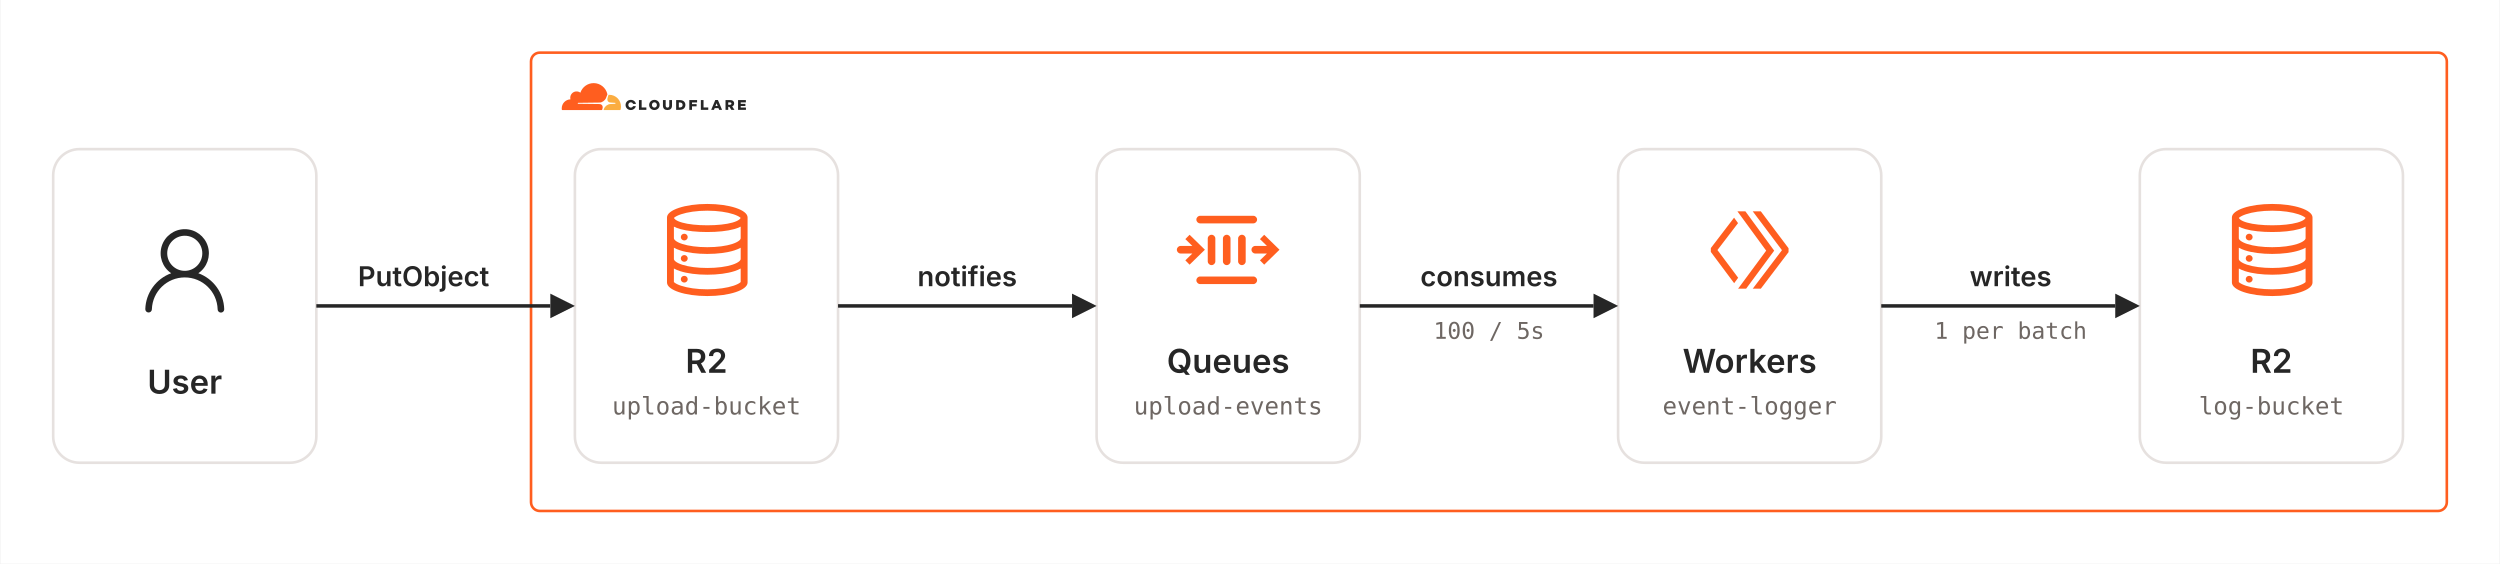
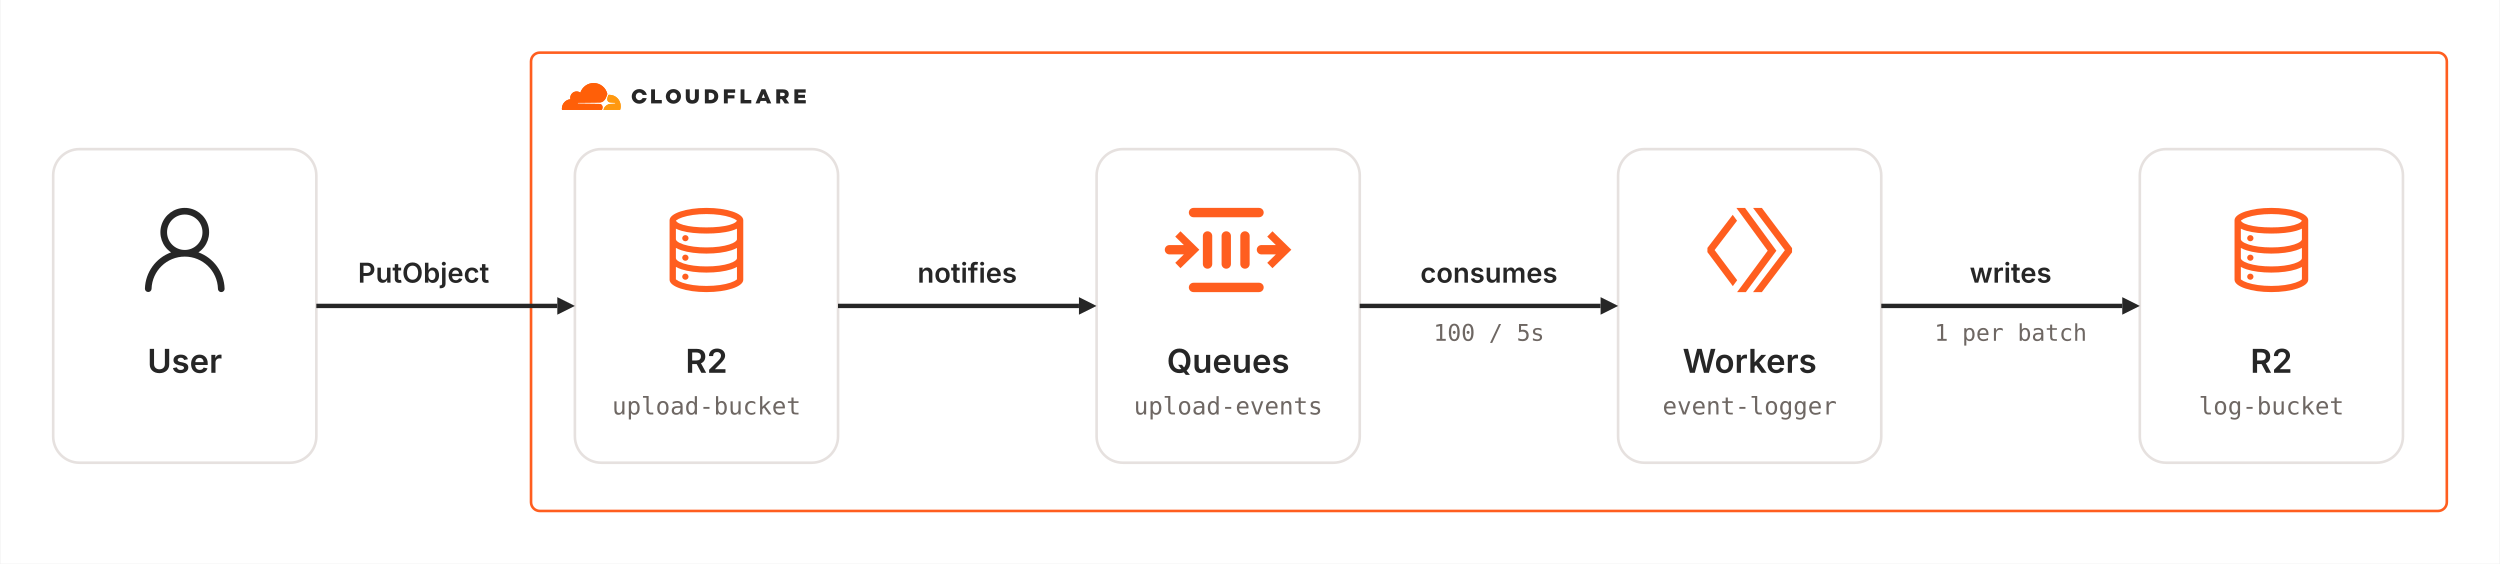
<svg xmlns="http://www.w3.org/2000/svg" width="1140" height="257" viewBox="16.0 -4.0 1139.5 257.0" style="background:#FFFFFF" role="img">
-   <defs>
-     <marker id="ar-76a83a" viewBox="0 0 10 10" refX="0" refY="5" markerWidth="7" markerHeight="7" orient="auto-start-reverse">
-       <path d="M0 0 10 5 0 10z" fill="#262626" />
-     </marker>
-     <marker id="ok-76a83a" viewBox="0 0 10 10" refX="0" refY="5" markerWidth="7" markerHeight="7" orient="auto-start-reverse">
-       <path d="M0 0 10 5 0 10z" fill="#1A7F52" />
-     </marker>
-   </defs>
  <rect x="16.0" y="-4.0" width="1139.5" height="257.0" fill="#FFFFFF" />
-   <rect x="257.9" y="20.0" width="873.6" height="209.0" rx="4" fill="none" stroke="#FF5E1F" stroke-width="1.2" />
-   <g transform="translate(271.9,33.9) scale(0.36221) translate(-0.09,-3.013)">
-     <g clip-path="url(#cf-a)">
-       <path d="m51.027 36.435.378-1.33c.459-1.573.288-3.038-.477-4.105-.702-.986-1.872-1.564-3.294-1.637l-26.907-.343a.526.526 0 0 1-.423-.226.544.544 0 0 1-.054-.489c.09-.262.35-.47.62-.479l27.151-.343c3.222-.145 6.705-2.776 7.929-5.977l1.547-4.07a.895.895 0 0 0 .063-.343c0-.064-.009-.127-.018-.19-1.745-7.948-8.81-13.89-17.242-13.89-7.775 0-14.38 5.046-16.747 12.054a7.947 7.947 0 0 0-5.589-1.555c-3.734.37-6.731 3.39-7.1 7.143a7.996 7.996 0 0 0 .207 2.795C4.978 23.63.09 28.649.09 34.807c0 .56.046 1.103.118 1.646a.525.525 0 0 0 .522.452l49.666.009h.018a.663.663 0 0 0 .612-.48Z" fill="#FF5E1F" />
-       <path d="M59.99 17.736c-.251 0-.495.01-.746.018a.248.248 0 0 0-.117.027.433.433 0 0 0-.27.29l-1.062 3.671c-.46 1.573-.288 3.038.477 4.105.702.986 1.872 1.565 3.293 1.637l5.733.344c.17.009.315.09.405.226a.546.546 0 0 1 .063.488c-.09.262-.351.47-.621.48l-5.958.343c-3.23.154-6.722 2.776-7.946 5.977l-.432 1.13a.32.32 0 0 0 .28.434h20.527a.56.56 0 0 0 .53-.398c.36-1.275.55-2.613.55-4.005 0-8.148-6.588-14.767-14.706-14.767Z" fill="#FBAD41" />
-       <path d="M97.309 24.363h3.392v9.323h5.94v2.984h-9.332V24.363ZM110.16 30.55v-.037c0-3.535 2.835-6.402 6.614-6.402 3.781 0 6.579 2.83 6.579 6.366v.036c0 3.536-2.834 6.402-6.614 6.402s-6.579-2.83-6.579-6.365Zm9.728 0v-.037c0-1.772-1.277-3.327-3.149-3.327-1.854 0-3.096 1.51-3.096 3.291v.036c0 1.773 1.278 3.328 3.131 3.328 1.873 0 3.114-1.51 3.114-3.291ZM127.51 31.272v-6.909h3.446v6.845c0 1.773.891 2.623 2.259 2.623 1.367 0 2.259-.805 2.259-2.532v-6.927h3.446V31.2c0 3.979-2.258 5.715-5.741 5.715-3.483-.018-5.669-1.79-5.669-5.642ZM144.123 24.363h4.724c4.375 0 6.912 2.532 6.912 6.086v.036c0 3.554-2.574 6.194-6.984 6.194h-4.652V24.363Zm4.779 9.287c2.033 0 3.375-1.121 3.375-3.11v-.037c0-1.971-1.35-3.11-3.375-3.11h-1.386v6.257h1.386ZM160.689 24.363h9.81v2.984h-6.407v2.098h5.795v2.83h-5.795v4.395h-3.403V24.363ZM175.225 24.363h3.392v9.323h5.931v2.984h-9.323V24.363ZM193.429 24.273h3.276l5.219 12.398h-3.645l-.891-2.198h-4.724l-.873 2.198h-3.572l5.21-12.398Zm2.97 7.542-1.368-3.5-1.386 3.5h2.754ZM206.289 24.363h5.796c1.871 0 3.168.498 3.987 1.338.719.706 1.088 1.655 1.088 2.867v.036c0 1.881-.999 3.129-2.519 3.78l2.924 4.295h-3.923l-2.467-3.725h-1.493v3.725h-3.393V24.363Zm5.633 5.905c1.152 0 1.819-.56 1.819-1.456v-.036c0-.968-.703-1.456-1.836-1.456h-2.223v2.957h2.24v-.009ZM222.057 24.363h9.853v2.903h-6.488v1.863h5.876v2.685h-5.876v1.953H232v2.903h-9.943V24.363ZM89.875 31.996c-.477 1.076-1.476 1.845-2.808 1.845-1.853 0-3.131-1.546-3.131-3.328v-.036c0-1.772 1.242-3.291 3.095-3.291 1.395 0 2.466.868 2.916 2.043h3.582c-.576-2.93-3.132-5.118-6.462-5.118-3.78 0-6.614 2.867-6.614 6.402v.037c0 3.535 2.799 6.366 6.578 6.366 3.231 0 5.76-2.107 6.426-4.929h-3.582v.01Z" fill="#262626" />
+   <rect data-boundary="cloudflare" x="257.9" y="20.0" width="873.6" height="209.0" rx="4" fill="none" stroke="#FF5E1F" stroke-width="1.2" />
+   <svg width="27.02" height="12.28" fill="#FF5E1F" viewBox="0 0 66 30" id="i91a1bd-1" x="271.88" y="33.86" preserveAspectRatio="xMidYMid meet" data-icon="" aria-hidden="true">
+     <g clip-path="url(#i91a1bd-1-clip0_746_2)">
+       <path fill="#ff9910" d="M53.12 13.125c6.997 0 12.668 5.708 12.668 12.75 0 1.255-.18 2.468-.516 3.614a.72.72 0 0 1-.694.511H46.953a.375.375 0 0 1-.348-.51l.337-.882c1.076-2.833 4.146-5.154 6.987-5.29l5.384-.277a.543.543 0 0 0 .514-.544.543.543 0 0 0-.51-.544l-5.056-.299c-2.718-.14-4.046-2.56-3.315-5.081l.842-2.902a.72.72 0 0 1 .646-.527q.34-.02.686-.019" />
+       <path fill="#ff5f08" d="M35.609 0c7.295 0 13.424 5.025 15.157 11.824.073.285.05.586-.054.862l-1.388 3.677c-1.076 2.833-3.842 5.29-6.97 5.29l-24.105.278a.533.533 0 0 0-.525.535c0 .293.234.531.524.535l23.765.316c2.724 0 4.046 2.56 3.316 5.081l-.307 1.061a.75.75 0 0 1-.716.541H.964a.71.71 0 0 1-.718-.646 11 11 0 0 1-.034-.854c0-5.476 4.166-9.973 9.482-10.456a7.2 7.2 0 0 1-.167-1.544c0-3.935 3.17-7.125 7.08-7.125 1.555 0 2.994.506 4.162 1.362C22.849 4.497 28.707 0 35.609 0" />
+       <path fill="#ff9910" d="M53.12 13.125c6.997 0 12.668 5.708 12.668 12.75 0 1.255-.18 2.468-.516 3.614a.72.72 0 0 1-.694.511H46.953a.375.375 0 0 1-.348-.51l.337-.882c1.076-2.833 4.146-5.154 6.987-5.29l5.384-.277a.543.543 0 0 0 .514-.544.543.543 0 0 0-.51-.544l-5.056-.299c-2.718-.14-4.046-2.56-3.315-5.081l.842-2.902a.72.72 0 0 1 .646-.527q.34-.02.686-.019" />
+       <path fill="#ff5f08" d="M35.609 0c7.295 0 13.424 5.025 15.157 11.824.073.285.05.586-.054.862l-1.388 3.677c-1.076 2.833-3.842 5.29-6.97 5.29l-24.105.278a.533.533 0 0 0-.525.535c0 .293.234.531.524.535l23.765.316c2.724 0 4.046 2.56 3.316 5.081l-.307 1.061a.75.75 0 0 1-.716.541H.964a.71.71 0 0 1-.718-.646 11 11 0 0 1-.034-.854c0-5.476 4.166-9.973 9.482-10.456a7.2 7.2 0 0 1-.167-1.544c0-3.935 3.17-7.125 7.08-7.125 1.555 0 2.994.506 4.162 1.362C22.849 4.497 28.707 0 35.609 0" />
    </g>
    <defs>
-       <clipPath id="cf-a">
-         <path d="M.092 2H232v35.929H.092z" fill="none" />
+       <clipPath id="i91a1bd-1-clip0_746_2">
+         <path fill="#fff" d="M0 0h66v30H0z" />
      </clipPath>
    </defs>
+   </svg>
+   <svg viewBox="0 0 719 59" fill="#262626" id="i91a1bd-2" x="303.8" y="36.62" width="82.31" height="6.75" preserveAspectRatio="xMidYMid meet" data-icon="" aria-hidden="true">
+     <path d="M77.102 1.1H92.701V43.6H119.802V57.2H77.102V1.1Z" fill="#262626" />
+     <path d="M135.898 29.3V29.2C135.898 13.1 148.898 0 166.198 0C183.498 0 196.298 12.9 196.298 29V29.2C196.298 45.3 183.298 58.4 165.998 58.4C148.798 58.3 135.898 45.4 135.898 29.3ZM180.498 29.3V29.2C180.498 21.1 174.698 14.1 166.098 14.1C157.598 14.1 151.898 21 151.898 29.1V29.3C151.898 37.4 157.698 44.4 166.198 44.4C174.798 44.3 180.498 37.4 180.498 29.3Z" fill="#262626" />
+     <path d="M215.398 32.6V1.1H231.198V32.3C231.198 40.4 235.298 44.2 241.498 44.2C247.698 44.2 251.798 40.5 251.798 32.7V1.1H267.598V32.2C267.598 50.3 257.298 58.2 241.298 58.2C225.398 58.3 215.398 50.2 215.398 32.6Z" fill="#262626" />
+     <path d="M291.398 1.1H313.098C333.098 1.1 344.798 12.6 344.798 28.8V29C344.798 45.2 332.998 57.2 312.798 57.2H291.498L291.398 1.1ZM313.298 43.4C322.598 43.4 328.798 38.3 328.798 29.2V29C328.798 20 322.598 14.8 313.298 14.8H306.998V43.3L313.298 43.4Z" fill="#262626" />
+     <path d="M367.297 1.1H412.197V14.8H382.797V24.3H409.397V37.2H382.797V57.2H367.297V1.1Z" fill="#262626" />
+     <path d="M433.797 1.1H449.297V43.6H476.497V57.2H433.797V1.1Z" fill="#262626" />
+     <path d="M517.097 0.699H532.097L555.997 57.199H539.297L535.197 47.199H513.597L509.597 57.199H493.297L517.097 0.699ZM530.797 35.099L524.597 19.199L518.297 35.099H530.797Z" fill="#262626" />
+     <path d="M576 1.1H602.5C611.1 1.1 617 3.3 620.8 7.2C624.1 10.4 625.8 14.7 625.8 20.3V20.5C625.8 29.1 621.2 34.8 614.3 37.7L627.7 57.3H609.7L598.4 40.3H591.6V57.3H576.1L576 1.1ZM601.8 28.1C607.1 28.1 610.1 25.5 610.1 21.5V21.2C610.1 16.8 606.9 14.6 601.7 14.6H591.5V28.1H601.8Z" fill="#262626" />
+     <path d="M648.203 1.1H693.303V14.4H663.603V22.8H690.503V35.1H663.603V44H693.703V57.2H648.203V1.1Z" fill="#262626" />
+     <path d="M43.1 35.9C40.9 40.8 36.3 44.3 30.3 44.3C21.8 44.3 16 37.2 16 29.2V29C16 20.9 21.7 14 30.2 14C36.6 14 41.5 17.9 43.5 23.3H59.9C57.3 9.9 45.5 0 30.3 0C13 0 0 13.1 0 29.2V29.4C0 45.5 12.8 58.4 30.1 58.4C44.9 58.4 56.5 48.8 59.5 36L43.1 35.9Z" fill="#262626" />
+   </svg>
+   <g data-node-id="user">
+     <rect x="40.0" y="64.0" width="120.0" height="143.0" rx="12" fill="#FFFFFF" stroke="#E6E1DF" stroke-width="1.2" />
+     <svg width="48.46" height="48.46" viewBox="0 0 24 24" id="i91a1bd-3" x="75.77" y="85.75" preserveAspectRatio="xMidYMid meet" data-icon="" aria-hidden="true" fill="#262626">
+       <path d="M12 2.5a5.5 5.5 0 0 1 3.096 10.047 9.005 9.005 0 0 1 5.9 8.181.75.75 0 1 1-1.499.044 7.5 7.5 0 0 0-14.993 0 .75.75 0 0 1-1.5-.045 9.005 9.005 0 0 1 5.9-8.18A5.5 5.5 0 0 1 12 2.5ZM8 8a4 4 0 1 0 8 0 4 4 0 0 0-8 0Z" />
+     </svg>
+     <text x="100.0" y="166.0" font-family="'Inter Variable', 'Inter', system-ui, -apple-system, 'Segoe UI', Roboto, sans-serif" font-size="15" fill="#262626" font-weight="600" text-anchor="middle">User</text>
  </g>
-   <rect x="40.0" y="64.0" width="120.0" height="143.0" rx="12" fill="#FFFFFF" stroke="#E6E1DF" stroke-width="1.2" />
-   <g transform="translate(76.0,95.5) scale(2)" fill="#262626">
-     <path d="M12 2.5a5.5 5.5 0 0 1 3.096 10.047 9.005 9.005 0 0 1 5.9 8.181.75.75 0 1 1-1.499.044 7.5 7.5 0 0 0-14.993 0 .75.75 0 0 1-1.5-.045 9.005 9.005 0 0 1 5.9-8.18A5.5 5.5 0 0 1 12 2.5ZM8 8a4 4 0 1 0 8 0 4 4 0 0 0-8 0Z" />
+   <g data-node-id="upload">
+     <rect x="277.9" y="64.0" width="120.0" height="143.0" rx="12" fill="#FFFFFF" stroke="#E6E1DF" stroke-width="1.2" />
+     <svg width="48" height="48" viewBox="-1.562 -1.875 43.75 43.75" id="i91a1bd-4" x="313.88" y="86" preserveAspectRatio="xMidYMid meet" data-icon="" aria-hidden="true" fill="#FF5E1F">
+       <path fill-rule="evenodd" d="M30.289 6.423c-2.43-.813-5.958-1.362-9.977-1.362-4.018 0-7.545.549-9.976 1.362-1.228.41-2.033.842-2.48 1.195q-.14.111-.204.18c.052.171.196.395.562.67.524.394 1.372.783 2.563 1.119 2.368.666 5.731 1.023 9.536 1.023s7.167-.357 9.535-1.023c1.191-.336 2.04-.725 2.563-1.119.366-.275.51-.499.562-.67a2 2 0 0 0-.204-.18c-.447-.353-1.252-.784-2.48-1.195m-20.24 5.624c-.885-.25-1.71-.552-2.424-.922v4.393c0 .196.097.514.625.941.535.433 1.391.869 2.576 1.252 2.36.764 5.71 1.222 9.486 1.222 3.778 0 7.128-.458 9.487-1.222 1.185-.383 2.041-.82 2.576-1.252.528-.427.625-.745.625-.94v-4.394c-.715.37-1.539.673-2.424.922-2.7.76-6.336 1.124-10.264 1.124s-7.564-.364-10.263-1.124m25.576 3.471V7.622c0-2.829-6.856-5.122-15.313-5.122C11.857 2.5 5 4.793 5 7.622v24.756c0 2.829 6.856 5.122 15.313 5.122 8.456 0 15.312-2.293 15.312-5.122zM33 19.134c-.7.393-1.505.726-2.375 1.008-2.708.877-6.358 1.352-10.313 1.352-3.954 0-7.604-.475-10.312-1.352-.87-.282-1.676-.615-2.375-1.008v4.28c0 .196.097.514.625.942.535.432 1.391.868 2.576 1.252 2.36.763 5.71 1.221 9.486 1.221 3.778 0 7.128-.458 9.487-1.221 1.185-.384 2.041-.82 2.576-1.252.528-.428.625-.746.625-.941v-4.28Zm-23 8.904c-.87-.281-1.676-.615-2.375-1.007v5.143c.044.048.116.117.231.208.447.353 1.252.785 2.48 1.195 2.43.813 5.958 1.362 9.976 1.362s7.546-.549 9.977-1.362c1.228-.41 2.033-.842 2.48-1.195a2 2 0 0 0 .231-.208v-5.143c-.7.392-1.505.726-2.375 1.007-2.708.877-6.358 1.352-10.313 1.352-3.954 0-7.604-.475-10.312-1.352m23.06 4.06-.01.016zm-25.495 0 .01.016zm3.997-15.726c.725 0 1.313-.573 1.313-1.28s-.588-1.281-1.313-1.281c-.724 0-1.312.573-1.312 1.28s.588 1.281 1.313 1.281Zm1.313 6.83c0 .706-.588 1.28-1.313 1.28-.724 0-1.312-.574-1.312-1.28 0-.708.588-1.281 1.313-1.281.724 0 1.312.573 1.312 1.28Zm-1.313 9.176c.725 0 1.313-.573 1.313-1.28s-.588-1.28-1.313-1.28c-.724 0-1.312.572-1.312 1.28 0 .707.588 1.28 1.313 1.28Z" clip-rule="evenodd" />
+     </svg>
+     <text x="337.9" y="166.0" font-family="'Inter Variable', 'Inter', system-ui, -apple-system, 'Segoe UI', Roboto, sans-serif" font-size="15" fill="#262626" font-weight="600" text-anchor="middle">R2</text>
+     <text x="337.9" y="185.0" font-family="'JetBrains Mono Variable', 'JetBrains Mono', ui-monospace, 'Cascadia Code', 'Source Code Pro', Menlo, Consolas, monospace" font-size="11" fill="#6E6763" font-weight="400" text-anchor="middle">upload-bucket</text>
  </g>
-   <text x="100.0" y="175.5" font-family="'Inter Variable', 'Inter', system-ui, -apple-system, 'Segoe UI', Roboto, sans-serif" font-size="15" fill="#262626" font-weight="600" text-anchor="middle">User</text>
-   <rect x="277.9" y="64.0" width="120.0" height="143.0" rx="12" fill="#FFFFFF" stroke="#E6E1DF" stroke-width="1.2" />
-   <g transform="translate(313.9,86.0) scale(1.2)" fill="#FF5E1F">
-     <path fill-rule="evenodd" d="M30.289 6.423c-2.43-.813-5.958-1.362-9.977-1.362-4.018 0-7.545.549-9.976 1.362-1.228.41-2.033.842-2.48 1.195q-.14.111-.204.18c.052.171.196.395.562.67.524.394 1.372.783 2.563 1.119 2.368.666 5.731 1.023 9.536 1.023s7.167-.357 9.535-1.023c1.191-.336 2.04-.725 2.563-1.119.366-.275.51-.499.562-.67a2 2 0 0 0-.204-.18c-.447-.353-1.252-.784-2.48-1.195m-20.24 5.624c-.885-.25-1.71-.552-2.424-.922v4.393c0 .196.097.514.625.941.535.433 1.391.869 2.576 1.252 2.36.764 5.71 1.222 9.486 1.222 3.778 0 7.128-.458 9.487-1.222 1.185-.383 2.041-.82 2.576-1.252.528-.427.625-.745.625-.94v-4.394c-.715.37-1.539.673-2.424.922-2.7.76-6.336 1.124-10.264 1.124s-7.564-.364-10.263-1.124m25.576 3.471V7.622c0-2.829-6.856-5.122-15.313-5.122C11.857 2.5 5 4.793 5 7.622v24.756c0 2.829 6.856 5.122 15.313 5.122 8.456 0 15.312-2.293 15.312-5.122zM33 19.134c-.7.393-1.505.726-2.375 1.008-2.708.877-6.358 1.352-10.313 1.352-3.954 0-7.604-.475-10.312-1.352-.87-.282-1.676-.615-2.375-1.008v4.28c0 .196.097.514.625.942.535.432 1.391.868 2.576 1.252 2.36.763 5.71 1.221 9.486 1.221 3.778 0 7.128-.458 9.487-1.221 1.185-.384 2.041-.82 2.576-1.252.528-.428.625-.746.625-.941v-4.28Zm-23 8.904c-.87-.281-1.676-.615-2.375-1.007v5.143c.044.048.116.117.231.208.447.353 1.252.785 2.48 1.195 2.43.813 5.958 1.362 9.976 1.362s7.546-.549 9.977-1.362c1.228-.41 2.033-.842 2.48-1.195a2 2 0 0 0 .231-.208v-5.143c-.7.392-1.505.726-2.375 1.007-2.708.877-6.358 1.352-10.313 1.352-3.954 0-7.604-.475-10.312-1.352m23.06 4.06-.01.016zm-25.495 0 .01.016zm3.997-15.726c.725 0 1.313-.573 1.313-1.28s-.588-1.281-1.313-1.281c-.724 0-1.312.573-1.312 1.28s.588 1.281 1.313 1.281Zm1.313 6.83c0 .706-.588 1.28-1.313 1.28-.724 0-1.312-.574-1.312-1.28 0-.708.588-1.281 1.313-1.281.724 0 1.312.573 1.312 1.28Zm-1.313 9.176c.725 0 1.313-.573 1.313-1.28s-.588-1.28-1.313-1.28c-.724 0-1.312.572-1.312 1.28 0 .707.588 1.28 1.313 1.28Z" clip-rule="evenodd" />
+   <g data-node-id="queue">
+     <rect x="515.8" y="64.0" width="120.0" height="143.0" rx="12" fill="#FFFFFF" stroke="#E6E1DF" stroke-width="1.2" />
+     <svg width="72.14" height="72.14" viewBox="-4.376 -4.402 48.758 48.758" id="i91a1bd-5" x="539.68" y="73.93" preserveAspectRatio="xMidYMid meet" data-icon="" aria-hidden="true" fill="#FF5E1F">
+       <path d="M11.154 19.894 5.33 14.21l-1.612 1.65 2.656 2.594H1.942a1.442 1.442 0 1 0 0 2.884h4.433L3.72 23.927l1.61 1.653 5.823-5.685Zm28.352 0-5.823-5.685-1.612 1.65 2.656 2.594h-4.433a1.442 1.442 0 1 0 0 2.884h4.433l-2.655 2.591 1.611 1.651z" />
+       <rect width="23.07" height="2.884" x="7.911" y="7" rx="1.442" />
+       <rect width="23.07" height="2.884" x="7.911" y="30.07" rx="1.442" />
+       <path d="M13.679 14.21c.796 0 1.442.645 1.442 1.441v8.651a1.442 1.442 0 1 1-2.884 0v-8.65c0-.797.646-1.443 1.442-1.443Zm5.767 0c.797 0 1.442.645 1.442 1.441v8.651a1.442 1.442 0 1 1-2.884 0v-8.65c0-.797.646-1.443 1.442-1.443Zm5.768 0c.796 0 1.442.645 1.442 1.441v8.651a1.442 1.442 0 1 1-2.884 0v-8.65c0-.797.645-1.443 1.442-1.443Z" />
+     </svg>
+     <text x="575.8" y="166.0" font-family="'Inter Variable', 'Inter', system-ui, -apple-system, 'Segoe UI', Roboto, sans-serif" font-size="15" fill="#262626" font-weight="600" text-anchor="middle">Queues</text>
+     <text x="575.8" y="185.0" font-family="'JetBrains Mono Variable', 'JetBrains Mono', ui-monospace, 'Cascadia Code', 'Source Code Pro', Menlo, Consolas, monospace" font-size="11" fill="#6E6763" font-weight="400" text-anchor="middle">upload-events</text>
  </g>
-   <text x="337.9" y="166.0" font-family="'Inter Variable', 'Inter', system-ui, -apple-system, 'Segoe UI', Roboto, sans-serif" font-size="15" fill="#262626" font-weight="600" text-anchor="middle">R2</text>
-   <text x="337.9" y="185.0" font-family="'JetBrains Mono Variable', 'JetBrains Mono', ui-monospace, 'Cascadia Code', 'Source Code Pro', Menlo, Consolas, monospace" font-size="11" fill="#6E6763" font-weight="400" text-anchor="middle">upload-bucket</text>
-   <rect x="515.8" y="64.0" width="120.0" height="143.0" rx="12" fill="#FFFFFF" stroke="#E6E1DF" stroke-width="1.2" />
-   <g transform="translate(551.8,86.0) scale(1.2)" fill="#FF5E1F">
-     <path d="M11.154 19.894 5.33 14.21l-1.612 1.65 2.656 2.594H1.942a1.442 1.442 0 1 0 0 2.884h4.433L3.72 23.927l1.61 1.653 5.823-5.685Zm28.352 0-5.823-5.685-1.612 1.65 2.656 2.594h-4.433a1.442 1.442 0 1 0 0 2.884h4.433l-2.655 2.591 1.611 1.651z" />
-     <rect width="23.07" height="2.884" x="7.911" y="7" rx="1.442" />
-     <rect width="23.07" height="2.884" x="7.911" y="30.07" rx="1.442" />
-     <path d="M13.679 14.21c.796 0 1.442.645 1.442 1.441v8.651a1.442 1.442 0 1 1-2.884 0v-8.65c0-.797.646-1.443 1.442-1.443Zm5.767 0c.797 0 1.442.645 1.442 1.441v8.651a1.442 1.442 0 1 1-2.884 0v-8.65c0-.797.646-1.443 1.442-1.443Zm5.768 0c.796 0 1.442.645 1.442 1.441v8.651a1.442 1.442 0 1 1-2.884 0v-8.65c0-.797.645-1.443 1.442-1.443Z" />
+   <g data-node-id="worker">
+     <rect x="753.6" y="64.0" width="120.0" height="143.0" rx="12" fill="#FFFFFF" stroke="#E6E1DF" stroke-width="1.2" />
+     <svg width="48.25" height="48.25" viewBox="1.379 1.886 45.235 45.235" id="i91a1bd-6" x="789.5" y="85.88" preserveAspectRatio="xMidYMid meet" data-icon="" aria-hidden="true" fill="#FF5E1F">
+       <path d="m18.63 37.418-9.645-12.9 9.592-12.533-1.852-2.527L5.917 23.595l-.015 1.808 10.86 14.542z" />
+       <path d="M21.997 6.503h-3.712l13.387 18.3-13.072 17.7h3.735L35.4 24.81z" />
+       <path d="M29.175 6.503h-3.758l13.598 18.082-13.598 17.918h3.765l12.908-17.01v-1.808z" />
+     </svg>
+     <text x="813.6" y="166.0" font-family="'Inter Variable', 'Inter', system-ui, -apple-system, 'Segoe UI', Roboto, sans-serif" font-size="15" fill="#262626" font-weight="600" text-anchor="middle">Workers</text>
+     <text x="813.6" y="185.0" font-family="'JetBrains Mono Variable', 'JetBrains Mono', ui-monospace, 'Cascadia Code', 'Source Code Pro', Menlo, Consolas, monospace" font-size="11" fill="#6E6763" font-weight="400" text-anchor="middle">event-logger</text>
  </g>
-   <text x="575.8" y="166.0" font-family="'Inter Variable', 'Inter', system-ui, -apple-system, 'Segoe UI', Roboto, sans-serif" font-size="15" fill="#262626" font-weight="600" text-anchor="middle">Queues</text>
-   <text x="575.8" y="185.0" font-family="'JetBrains Mono Variable', 'JetBrains Mono', ui-monospace, 'Cascadia Code', 'Source Code Pro', Menlo, Consolas, monospace" font-size="11" fill="#6E6763" font-weight="400" text-anchor="middle">upload-events</text>
-   <rect x="753.6" y="64.0" width="120.0" height="143.0" rx="12" fill="#FFFFFF" stroke="#E6E1DF" stroke-width="1.2" />
-   <g transform="translate(790.1,86.0) scale(0.9796)" fill="#FF5E1F">
-     <path d="m18.63 37.418-9.645-12.9 9.592-12.533-1.852-2.527L5.917 23.595l-.015 1.808 10.86 14.542z" />
-     <path d="M21.997 6.503h-3.712l13.387 18.3-13.072 17.7h3.735L35.4 24.81z" />
-     <path d="M29.175 6.503h-3.758l13.598 18.082-13.598 17.918h3.765l12.908-17.01v-1.808z" />
+   <g data-node-id="log">
+     <rect x="991.5" y="64.0" width="120.0" height="143.0" rx="12" fill="#FFFFFF" stroke="#E6E1DF" stroke-width="1.2" />
+     <svg width="48" height="48" viewBox="-1.562 -1.875 43.75 43.75" id="i91a1bd-7" x="1027.5" y="86" preserveAspectRatio="xMidYMid meet" data-icon="" aria-hidden="true" fill="#FF5E1F">
+       <path fill-rule="evenodd" d="M30.289 6.423c-2.43-.813-5.958-1.362-9.977-1.362-4.018 0-7.545.549-9.976 1.362-1.228.41-2.033.842-2.48 1.195q-.14.111-.204.18c.052.171.196.395.562.67.524.394 1.372.783 2.563 1.119 2.368.666 5.731 1.023 9.536 1.023s7.167-.357 9.535-1.023c1.191-.336 2.04-.725 2.563-1.119.366-.275.51-.499.562-.67a2 2 0 0 0-.204-.18c-.447-.353-1.252-.784-2.48-1.195m-20.24 5.624c-.885-.25-1.71-.552-2.424-.922v4.393c0 .196.097.514.625.941.535.433 1.391.869 2.576 1.252 2.36.764 5.71 1.222 9.486 1.222 3.778 0 7.128-.458 9.487-1.222 1.185-.383 2.041-.82 2.576-1.252.528-.427.625-.745.625-.94v-4.394c-.715.37-1.539.673-2.424.922-2.7.76-6.336 1.124-10.264 1.124s-7.564-.364-10.263-1.124m25.576 3.471V7.622c0-2.829-6.856-5.122-15.313-5.122C11.857 2.5 5 4.793 5 7.622v24.756c0 2.829 6.856 5.122 15.313 5.122 8.456 0 15.312-2.293 15.312-5.122zM33 19.134c-.7.393-1.505.726-2.375 1.008-2.708.877-6.358 1.352-10.313 1.352-3.954 0-7.604-.475-10.312-1.352-.87-.282-1.676-.615-2.375-1.008v4.28c0 .196.097.514.625.942.535.432 1.391.868 2.576 1.252 2.36.763 5.71 1.221 9.486 1.221 3.778 0 7.128-.458 9.487-1.221 1.185-.384 2.041-.82 2.576-1.252.528-.428.625-.746.625-.941v-4.28Zm-23 8.904c-.87-.281-1.676-.615-2.375-1.007v5.143c.044.048.116.117.231.208.447.353 1.252.785 2.48 1.195 2.43.813 5.958 1.362 9.976 1.362s7.546-.549 9.977-1.362c1.228-.41 2.033-.842 2.48-1.195a2 2 0 0 0 .231-.208v-5.143c-.7.392-1.505.726-2.375 1.007-2.708.877-6.358 1.352-10.313 1.352-3.954 0-7.604-.475-10.312-1.352m23.06 4.06-.01.016zm-25.495 0 .01.016zm3.997-15.726c.725 0 1.313-.573 1.313-1.28s-.588-1.281-1.313-1.281c-.724 0-1.312.573-1.312 1.28s.588 1.281 1.313 1.281Zm1.313 6.83c0 .706-.588 1.28-1.313 1.28-.724 0-1.312-.574-1.312-1.28 0-.708.588-1.281 1.313-1.281.724 0 1.312.573 1.312 1.28Zm-1.313 9.176c.725 0 1.313-.573 1.313-1.28s-.588-1.28-1.313-1.28c-.724 0-1.312.572-1.312 1.28 0 .707.588 1.28 1.313 1.28Z" clip-rule="evenodd" />
+     </svg>
+     <text x="1051.5" y="166.0" font-family="'Inter Variable', 'Inter', system-ui, -apple-system, 'Segoe UI', Roboto, sans-serif" font-size="15" fill="#262626" font-weight="600" text-anchor="middle">R2</text>
+     <text x="1051.5" y="185.0" font-family="'JetBrains Mono Variable', 'JetBrains Mono', ui-monospace, 'Cascadia Code', 'Source Code Pro', Menlo, Consolas, monospace" font-size="11" fill="#6E6763" font-weight="400" text-anchor="middle">log-bucket</text>
  </g>
-   <text x="813.6" y="166.0" font-family="'Inter Variable', 'Inter', system-ui, -apple-system, 'Segoe UI', Roboto, sans-serif" font-size="15" fill="#262626" font-weight="600" text-anchor="middle">Workers</text>
-   <text x="813.6" y="185.0" font-family="'JetBrains Mono Variable', 'JetBrains Mono', ui-monospace, 'Cascadia Code', 'Source Code Pro', Menlo, Consolas, monospace" font-size="11" fill="#6E6763" font-weight="400" text-anchor="middle">event-logger</text>
-   <rect x="991.5" y="64.0" width="120.0" height="143.0" rx="12" fill="#FFFFFF" stroke="#E6E1DF" stroke-width="1.2" />
-   <g transform="translate(1027.5,86.0) scale(1.2)" fill="#FF5E1F">
-     <path fill-rule="evenodd" d="M30.289 6.423c-2.43-.813-5.958-1.362-9.977-1.362-4.018 0-7.545.549-9.976 1.362-1.228.41-2.033.842-2.48 1.195q-.14.111-.204.18c.052.171.196.395.562.67.524.394 1.372.783 2.563 1.119 2.368.666 5.731 1.023 9.536 1.023s7.167-.357 9.535-1.023c1.191-.336 2.04-.725 2.563-1.119.366-.275.51-.499.562-.67a2 2 0 0 0-.204-.18c-.447-.353-1.252-.784-2.48-1.195m-20.24 5.624c-.885-.25-1.71-.552-2.424-.922v4.393c0 .196.097.514.625.941.535.433 1.391.869 2.576 1.252 2.36.764 5.71 1.222 9.486 1.222 3.778 0 7.128-.458 9.487-1.222 1.185-.383 2.041-.82 2.576-1.252.528-.427.625-.745.625-.94v-4.394c-.715.37-1.539.673-2.424.922-2.7.76-6.336 1.124-10.264 1.124s-7.564-.364-10.263-1.124m25.576 3.471V7.622c0-2.829-6.856-5.122-15.313-5.122C11.857 2.5 5 4.793 5 7.622v24.756c0 2.829 6.856 5.122 15.313 5.122 8.456 0 15.312-2.293 15.312-5.122zM33 19.134c-.7.393-1.505.726-2.375 1.008-2.708.877-6.358 1.352-10.313 1.352-3.954 0-7.604-.475-10.312-1.352-.87-.282-1.676-.615-2.375-1.008v4.28c0 .196.097.514.625.942.535.432 1.391.868 2.576 1.252 2.36.763 5.71 1.221 9.486 1.221 3.778 0 7.128-.458 9.487-1.221 1.185-.384 2.041-.82 2.576-1.252.528-.428.625-.746.625-.941v-4.28Zm-23 8.904c-.87-.281-1.676-.615-2.375-1.007v5.143c.044.048.116.117.231.208.447.353 1.252.785 2.48 1.195 2.43.813 5.958 1.362 9.976 1.362s7.546-.549 9.977-1.362c1.228-.41 2.033-.842 2.48-1.195a2 2 0 0 0 .231-.208v-5.143c-.7.392-1.505.726-2.375 1.007-2.708.877-6.358 1.352-10.313 1.352-3.954 0-7.604-.475-10.312-1.352m23.06 4.06-.01.016zm-25.495 0 .01.016zm3.997-15.726c.725 0 1.313-.573 1.313-1.28s-.588-1.281-1.313-1.281c-.724 0-1.312.573-1.312 1.28s.588 1.281 1.313 1.281Zm1.313 6.83c0 .706-.588 1.28-1.313 1.28-.724 0-1.312-.574-1.312-1.28 0-.708.588-1.281 1.313-1.281.724 0 1.312.573 1.312 1.28Zm-1.313 9.176c.725 0 1.313-.573 1.313-1.28s-.588-1.28-1.313-1.28c-.724 0-1.312.572-1.312 1.28 0 .707.588 1.28 1.313 1.28Z" clip-rule="evenodd" />
+   <g data-edge-from="user" data-edge-to="upload">
+     <polyline points="160,135.5 269.88,135.5" fill="none" stroke="#262626" stroke-width="2" stroke-linejoin="miter" />
+     <polygon points="277.88,135.5 269.88,131.5 269.88,139.5" fill="#262626" />
+     <text x="208.9" y="124.9" font-family="'Inter Variable', 'Inter', system-ui, -apple-system, 'Segoe UI', Roboto, sans-serif" font-size="12.5" fill="#262626" font-weight="600" text-anchor="middle">PutObject</text>
  </g>
-   <text x="1051.5" y="166.0" font-family="'Inter Variable', 'Inter', system-ui, -apple-system, 'Segoe UI', Roboto, sans-serif" font-size="15" fill="#262626" font-weight="600" text-anchor="middle">R2</text>
-   <text x="1051.5" y="185.0" font-family="'JetBrains Mono Variable', 'JetBrains Mono', ui-monospace, 'Cascadia Code', 'Source Code Pro', Menlo, Consolas, monospace" font-size="11" fill="#6E6763" font-weight="400" text-anchor="middle">log-bucket</text>
-   <line x1="160.0" y1="135.5" x2="266.7" y2="135.5" stroke="#262626" stroke-width="1.6" marker-end="url(#ar-76a83a)" />
-   <text x="208.9" y="126.5" font-family="'Inter Variable', 'Inter', system-ui, -apple-system, 'Segoe UI', Roboto, sans-serif" font-size="12.5" fill="#262626" font-weight="600" text-anchor="middle">PutObject</text>
-   <line x1="397.9" y1="135.5" x2="504.6" y2="135.5" stroke="#262626" stroke-width="1.6" marker-end="url(#ar-76a83a)" />
-   <text x="456.8" y="126.5" font-family="'Inter Variable', 'Inter', system-ui, -apple-system, 'Segoe UI', Roboto, sans-serif" font-size="12.5" fill="#262626" font-weight="600" text-anchor="middle">notifies</text>
-   <line x1="635.8" y1="135.5" x2="742.4" y2="135.5" stroke="#262626" stroke-width="1.6" marker-end="url(#ar-76a83a)" />
-   <text x="694.7" y="126.5" font-family="'Inter Variable', 'Inter', system-ui, -apple-system, 'Segoe UI', Roboto, sans-serif" font-size="12.5" fill="#262626" font-weight="600" text-anchor="middle">consumes</text>
-   <text x="694.7" y="150.5" font-family="'JetBrains Mono Variable', 'JetBrains Mono', ui-monospace, 'Cascadia Code', 'Source Code Pro', Menlo, Consolas, monospace" font-size="10.5" fill="#6E6763" font-weight="400" text-anchor="middle">100 / 5s</text>
-   <line x1="873.6" y1="135.5" x2="980.3" y2="135.5" stroke="#262626" stroke-width="1.6" marker-end="url(#ar-76a83a)" />
-   <text x="932.6" y="126.5" font-family="'Inter Variable', 'Inter', system-ui, -apple-system, 'Segoe UI', Roboto, sans-serif" font-size="12.5" fill="#262626" font-weight="600" text-anchor="middle">writes</text>
-   <text x="932.6" y="150.5" font-family="'JetBrains Mono Variable', 'JetBrains Mono', ui-monospace, 'Cascadia Code', 'Source Code Pro', Menlo, Consolas, monospace" font-size="10.5" fill="#6E6763" font-weight="400" text-anchor="middle">1 per batch</text>
+   <g data-edge-from="upload" data-edge-to="queue">
+     <polyline points="397.88,135.5 507.75,135.5" fill="none" stroke="#262626" stroke-width="2" stroke-linejoin="miter" />
+     <polygon points="515.75,135.5 507.75,131.5 507.75,139.5" fill="#262626" />
+     <text x="456.8" y="124.9" font-family="'Inter Variable', 'Inter', system-ui, -apple-system, 'Segoe UI', Roboto, sans-serif" font-size="12.5" fill="#262626" font-weight="600" text-anchor="middle">notifies</text>
+   </g>
+   <g data-edge-from="queue" data-edge-to="worker">
+     <polyline points="635.75,135.5 745.62,135.5" fill="none" stroke="#262626" stroke-width="2" stroke-linejoin="miter" />
+     <polygon points="753.62,135.5 745.62,131.5 745.62,139.5" fill="#262626" />
+     <text x="694.7" y="124.9" font-family="'Inter Variable', 'Inter', system-ui, -apple-system, 'Segoe UI', Roboto, sans-serif" font-size="12.5" fill="#262626" font-weight="600" text-anchor="middle">consumes</text>
+     <text x="694.7" y="151.4" font-family="'JetBrains Mono Variable', 'JetBrains Mono', ui-monospace, 'Cascadia Code', 'Source Code Pro', Menlo, Consolas, monospace" font-size="10.5" fill="#6E6763" font-weight="400" text-anchor="middle">100 / 5s</text>
+   </g>
+   <g data-edge-from="worker" data-edge-to="log">
+     <polyline points="873.62,135.5 983.5,135.5" fill="none" stroke="#262626" stroke-width="2" stroke-linejoin="miter" />
+     <polygon points="991.5,135.5 983.5,131.5 983.5,139.5" fill="#262626" />
+     <text x="932.6" y="124.9" font-family="'Inter Variable', 'Inter', system-ui, -apple-system, 'Segoe UI', Roboto, sans-serif" font-size="12.5" fill="#262626" font-weight="600" text-anchor="middle">writes</text>
+     <text x="932.6" y="151.4" font-family="'JetBrains Mono Variable', 'JetBrains Mono', ui-monospace, 'Cascadia Code', 'Source Code Pro', Menlo, Consolas, monospace" font-size="10.5" fill="#6E6763" font-weight="400" text-anchor="middle">1 per batch</text>
+   </g>
</svg>
